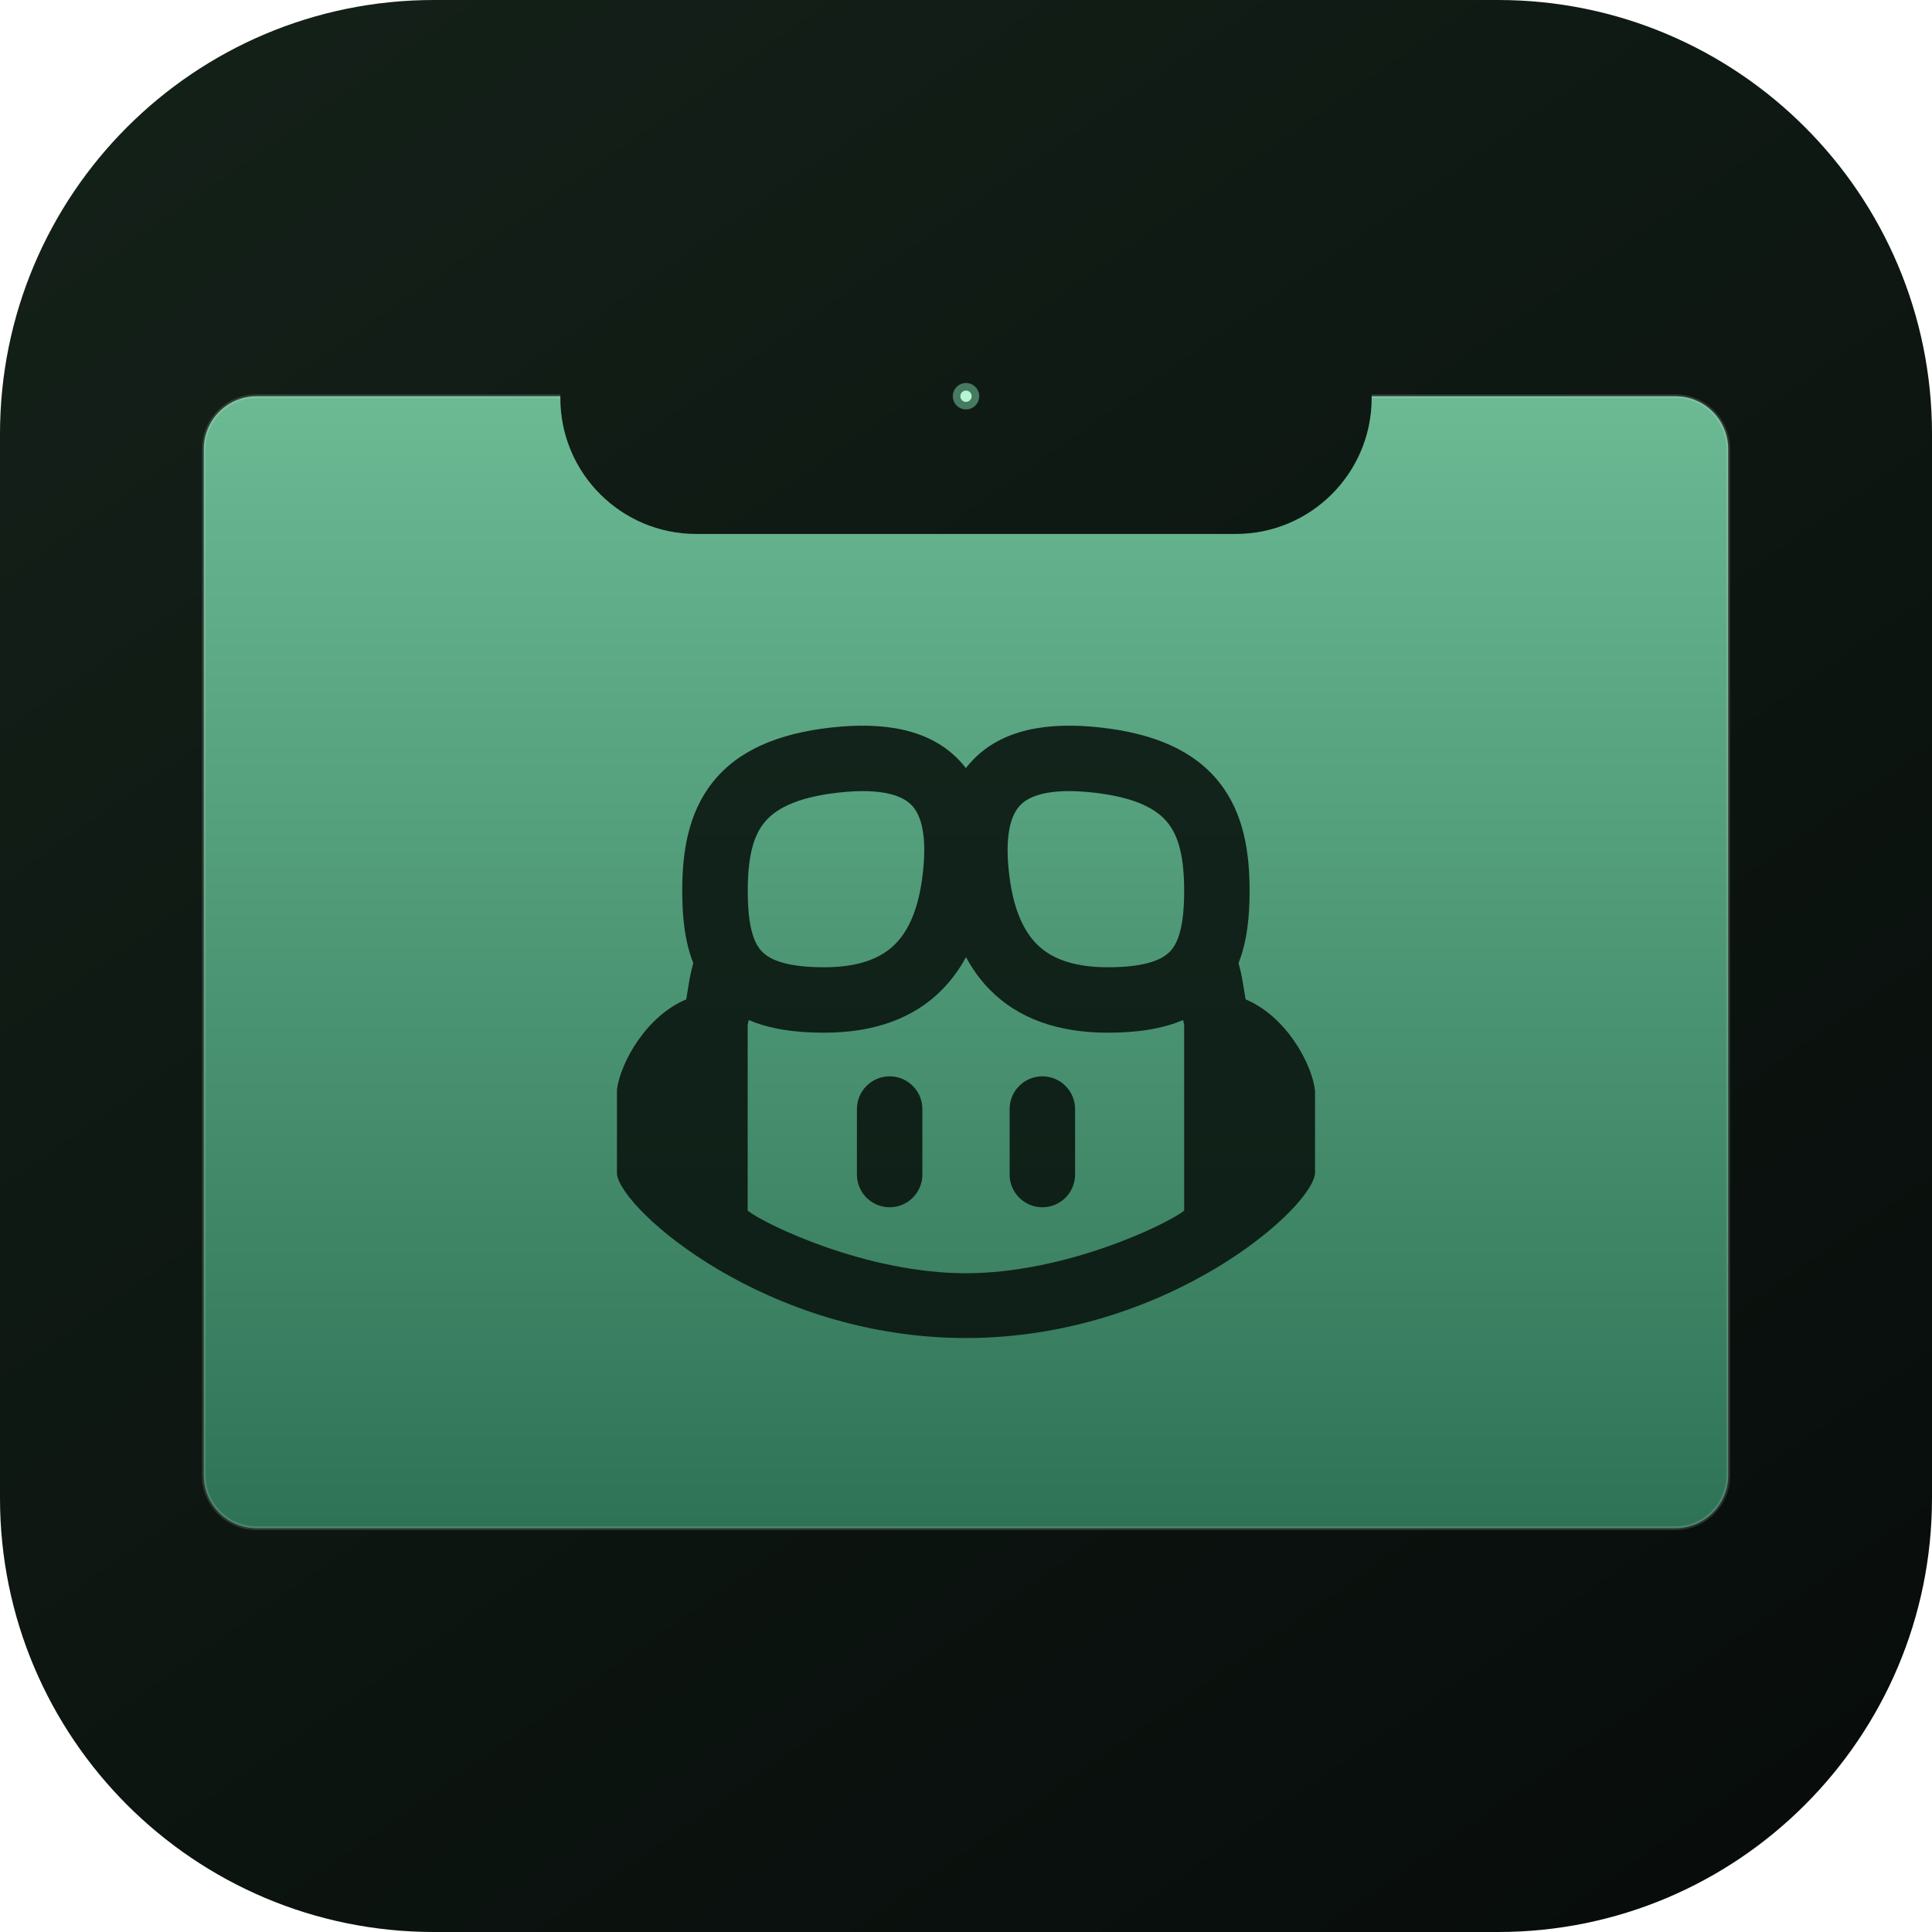
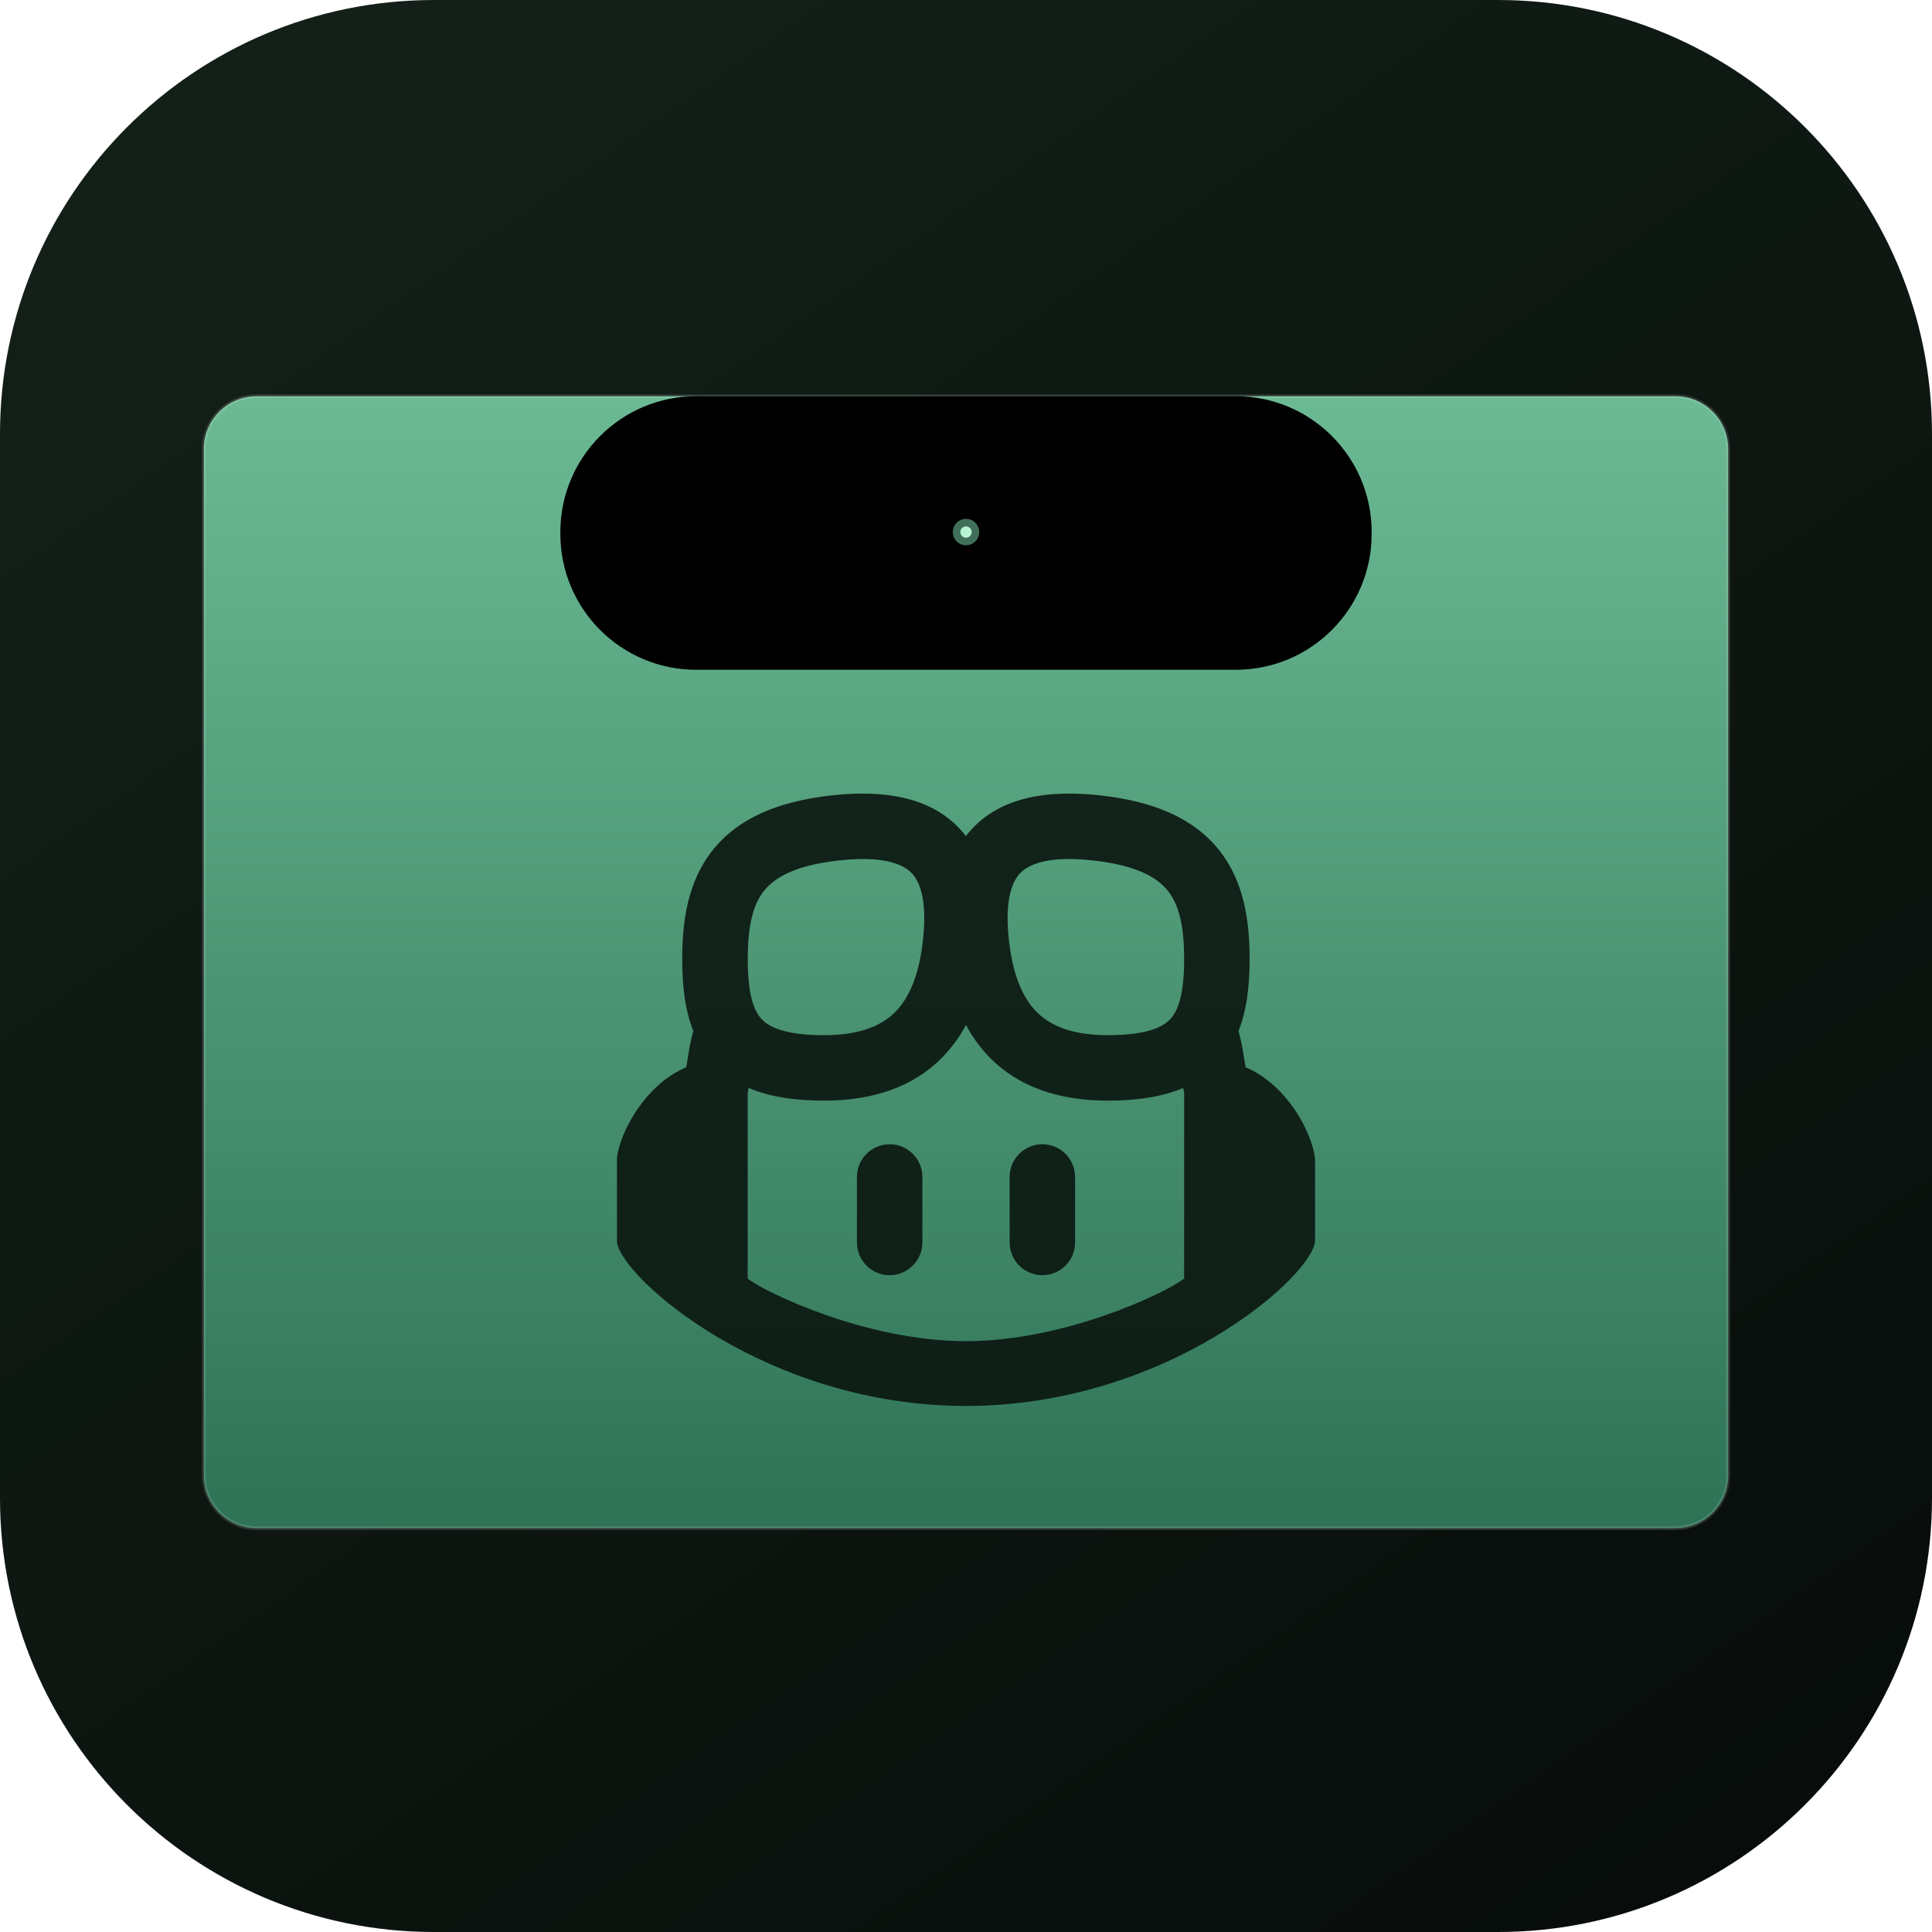
<svg xmlns="http://www.w3.org/2000/svg" width="1024" height="1024" viewBox="0 0 1024 1024">
  <defs>
    <linearGradient id="bggrad" x1="154" y1="0" x2="870" y2="1024" gradientUnits="userSpaceOnUse">
      <stop offset="0%" stop-color="#132018" />
      <stop offset="100%" stop-color="#080D0B" />
    </linearGradient>
    <linearGradient id="screenbg" x1="0" y1="0" x2="0" y2="1">
      <stop offset="0%" stop-color="#6BBA94" />
      <stop offset="100%" stop-color="#2F7356" />
    </linearGradient>
  </defs>
  <rect width="1024" height="1024" rx="230" ry="230" fill="url(#bggrad)" />
  <rect x="108" y="210" width="808" height="600" rx="28" fill="url(#screenbg)" />
  <rect x="108" y="210" width="808" height="600" rx="28" fill="none" stroke="rgba(255,255,255,0.14)" stroke-width="2" />
-   <rect x="297" y="138" width="430" height="145" rx="72" fill="url(#bggrad)" />
-   <circle cx="512" cy="210" r="7" fill="#6BBA94" opacity="0.6" />
-   <circle cx="512" cy="210" r="3" fill="#B8F5D4" />
-   <g transform="translate(327.0,361.5) scale(23.125)" fill="#0A1510" opacity="0.90">
+   <rect x="297" y="210" width="430" height="145" rx="72" fill="#000000" />
+   <circle cx="512" cy="282" r="7" fill="#6BBA94" opacity="0.6" />
+   <circle cx="512" cy="282" r="3" fill="#B8F5D4" />
+   <g transform="translate(327.0,397.5) scale(23.125)" fill="#0A1510" opacity="0.90">
    <path d="M7.998 15.035c-4.562 0-7.873-2.914-7.998-3.749V9.338c.085-.628.677-1.686 1.588-2.065.013-.07.024-.143.036-.218.029-.183.06-.384.126-.612-.201-.508-.254-1.084-.254-1.656 0-.87.128-1.769.693-2.484.579-.733 1.494-1.124 2.724-1.261 1.206-.134 2.262.034 2.944.765.05.053.096.108.139.165.044-.057.094-.112.143-.165.682-.731 1.738-.899 2.944-.765 1.23.137 2.145.528 2.724 1.261.566.715.693 1.614.693 2.484 0 .572-.053 1.148-.254 1.656.066.228.098.429.126.612.012.076.024.148.037.218.924.385 1.522 1.471 1.591 2.095v1.872c0 .766-3.351 3.795-8.002 3.795Zm0-1.485c2.28 0 4.584-1.11 5.002-1.433V7.862l-.023-.116c-.49.21-1.075.291-1.727.291-1.146 0-2.059-.327-2.71-.991A3.222 3.222 0 0 1 8 6.303a3.24 3.24 0 0 1-.544.743c-.65.664-1.563.991-2.71.991-.652 0-1.236-.081-1.727-.291l-.023.116v4.255c.419.323 2.722 1.433 5.002 1.433ZM6.762 2.83c-.193-.206-.637-.413-1.682-.297-1.019.113-1.479.404-1.713.7-.247.312-.369.789-.369 1.554 0 .793.129 1.171.308 1.371.162.181.519.379 1.442.379.853 0 1.339-.235 1.638-.54.315-.322.527-.827.617-1.553.117-.935-.037-1.395-.241-1.614Zm4.155-.297c-1.044-.116-1.488.091-1.681.297-.204.219-.359.679-.242 1.614.091.726.303 1.231.618 1.553.299.305.784.54 1.638.54.922 0 1.28-.198 1.442-.379.179-.2.308-.578.308-1.371 0-.765-.123-1.242-.37-1.554-.233-.296-.693-.587-1.713-.7Z" />
    <path d="M6.25 9.037a.75.75 0 0 1 .75.75v1.501a.75.75 0 0 1-1.5 0V9.787a.75.75 0 0 1 .75-.75Zm4.25.75v1.501a.75.75 0 0 1-1.5 0V9.787a.75.75 0 0 1 1.5 0Z" />
  </g>
</svg>
